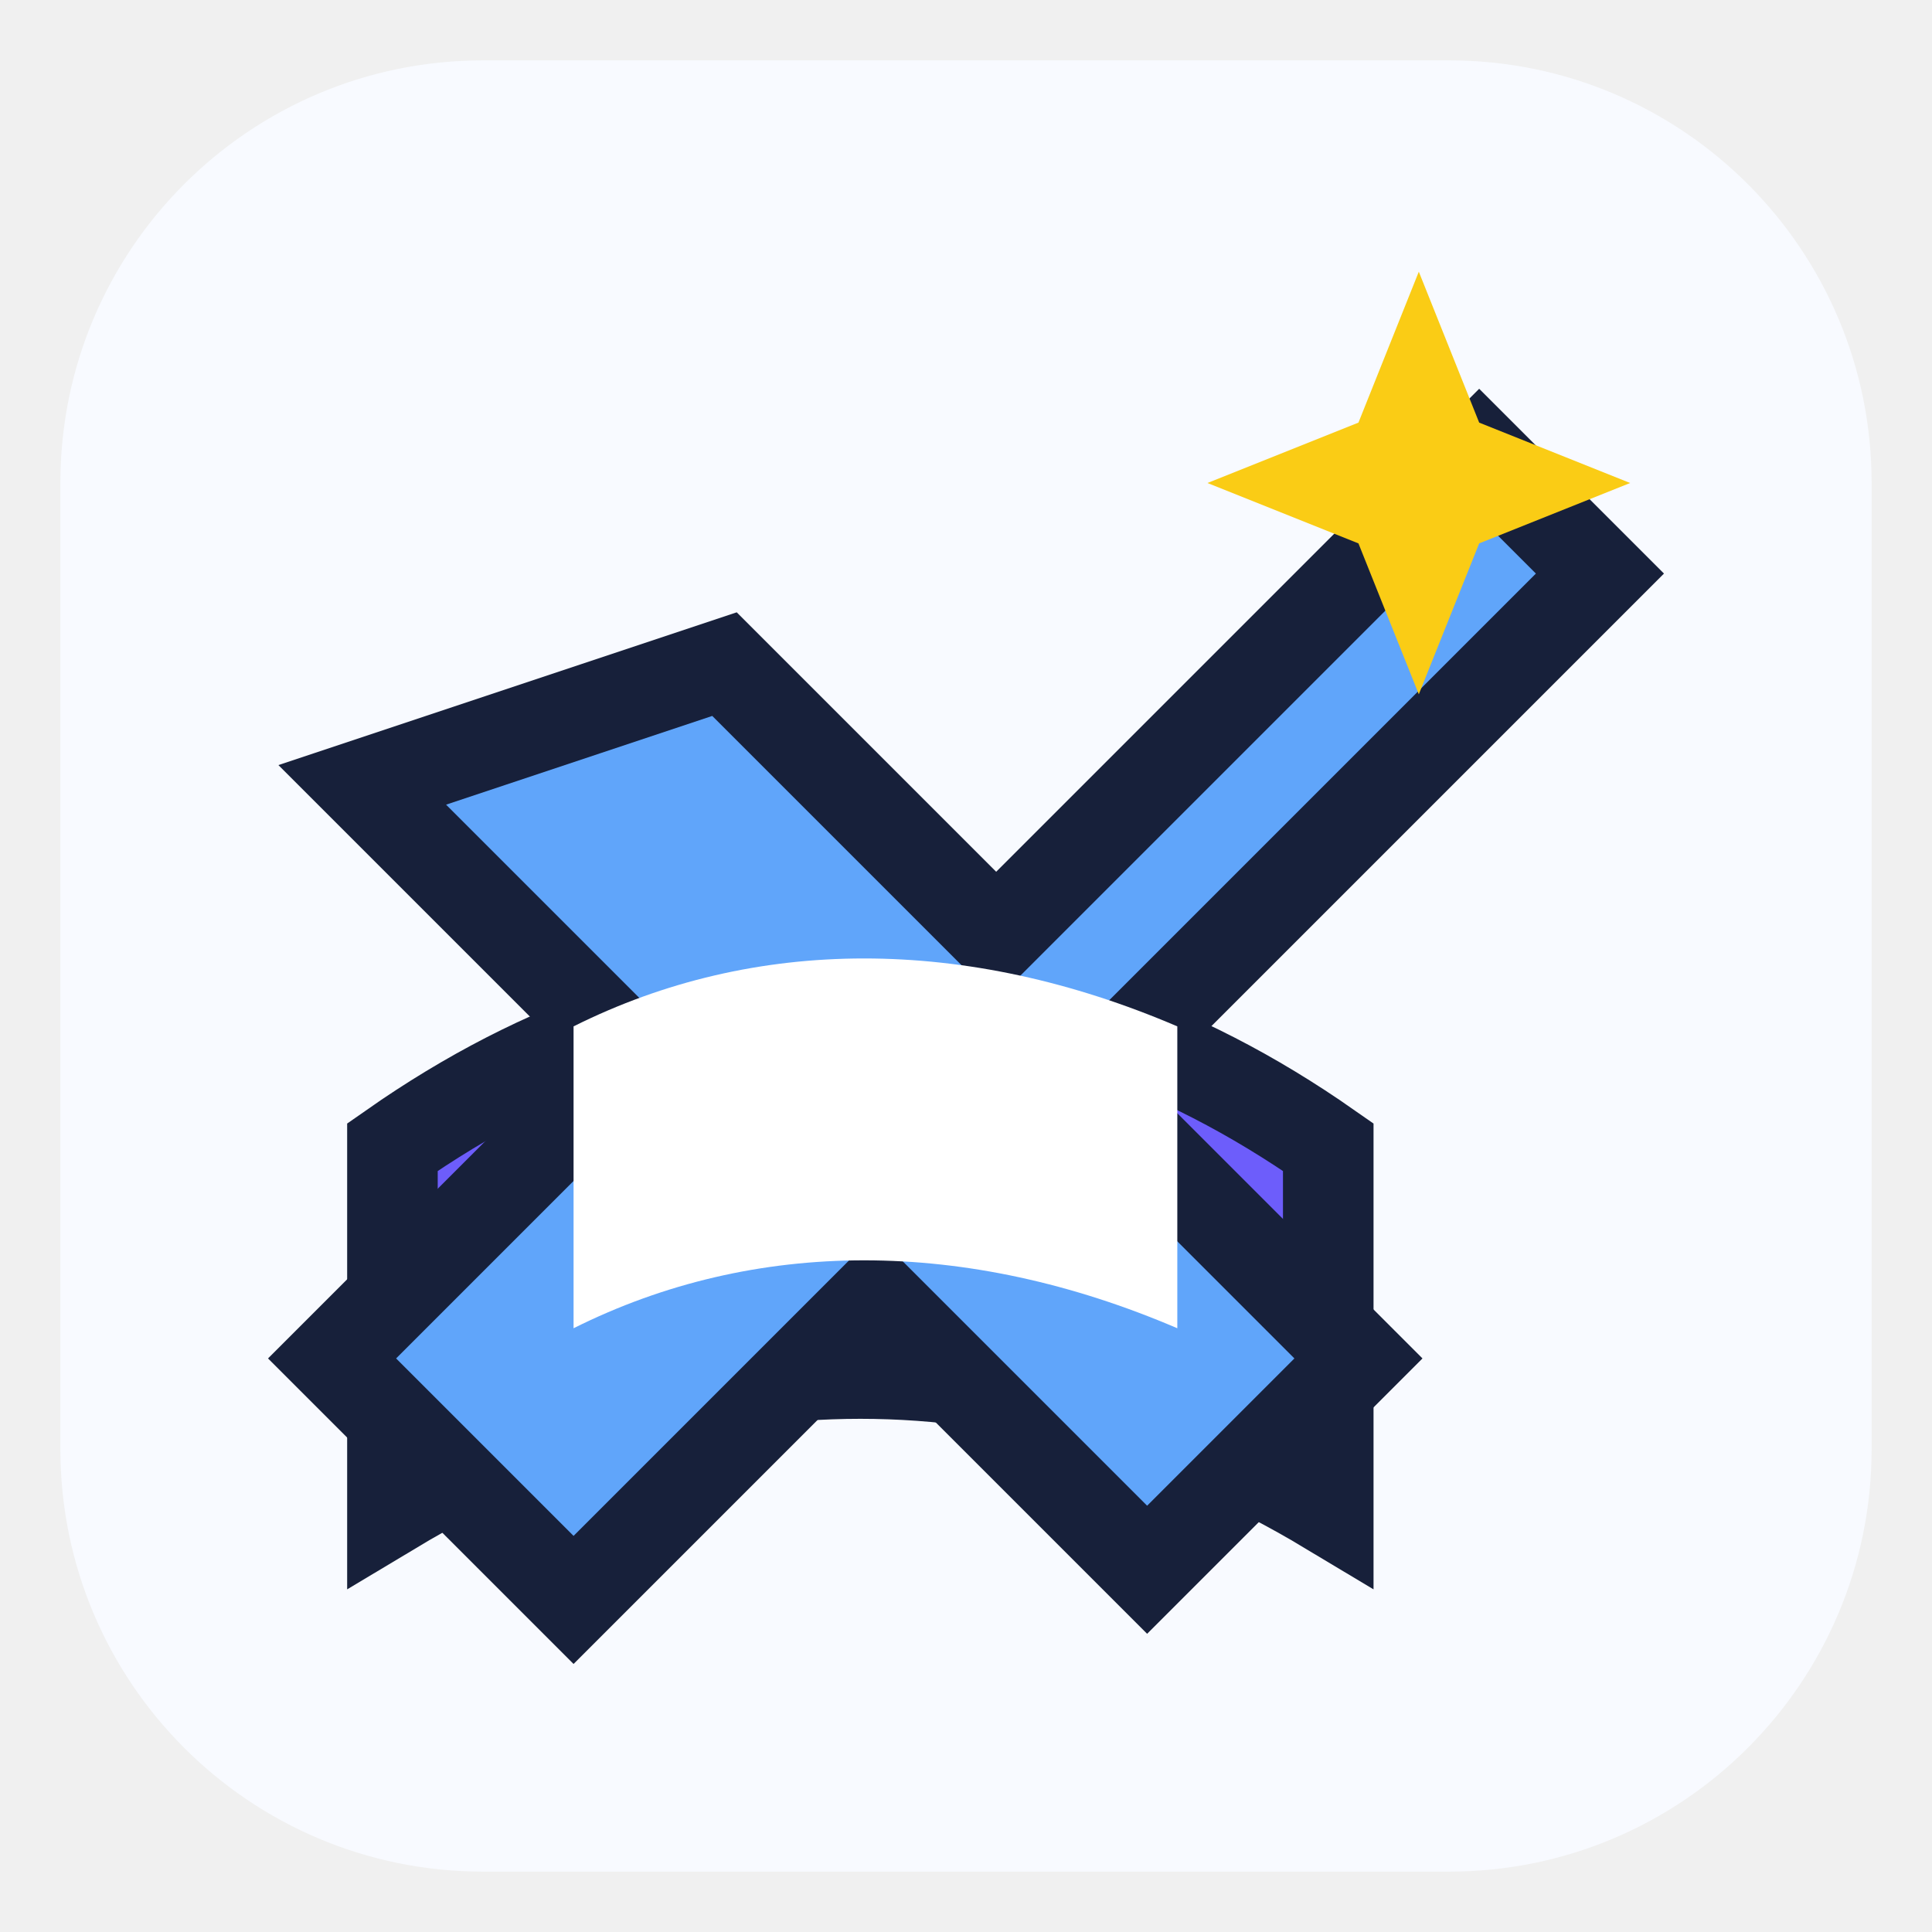
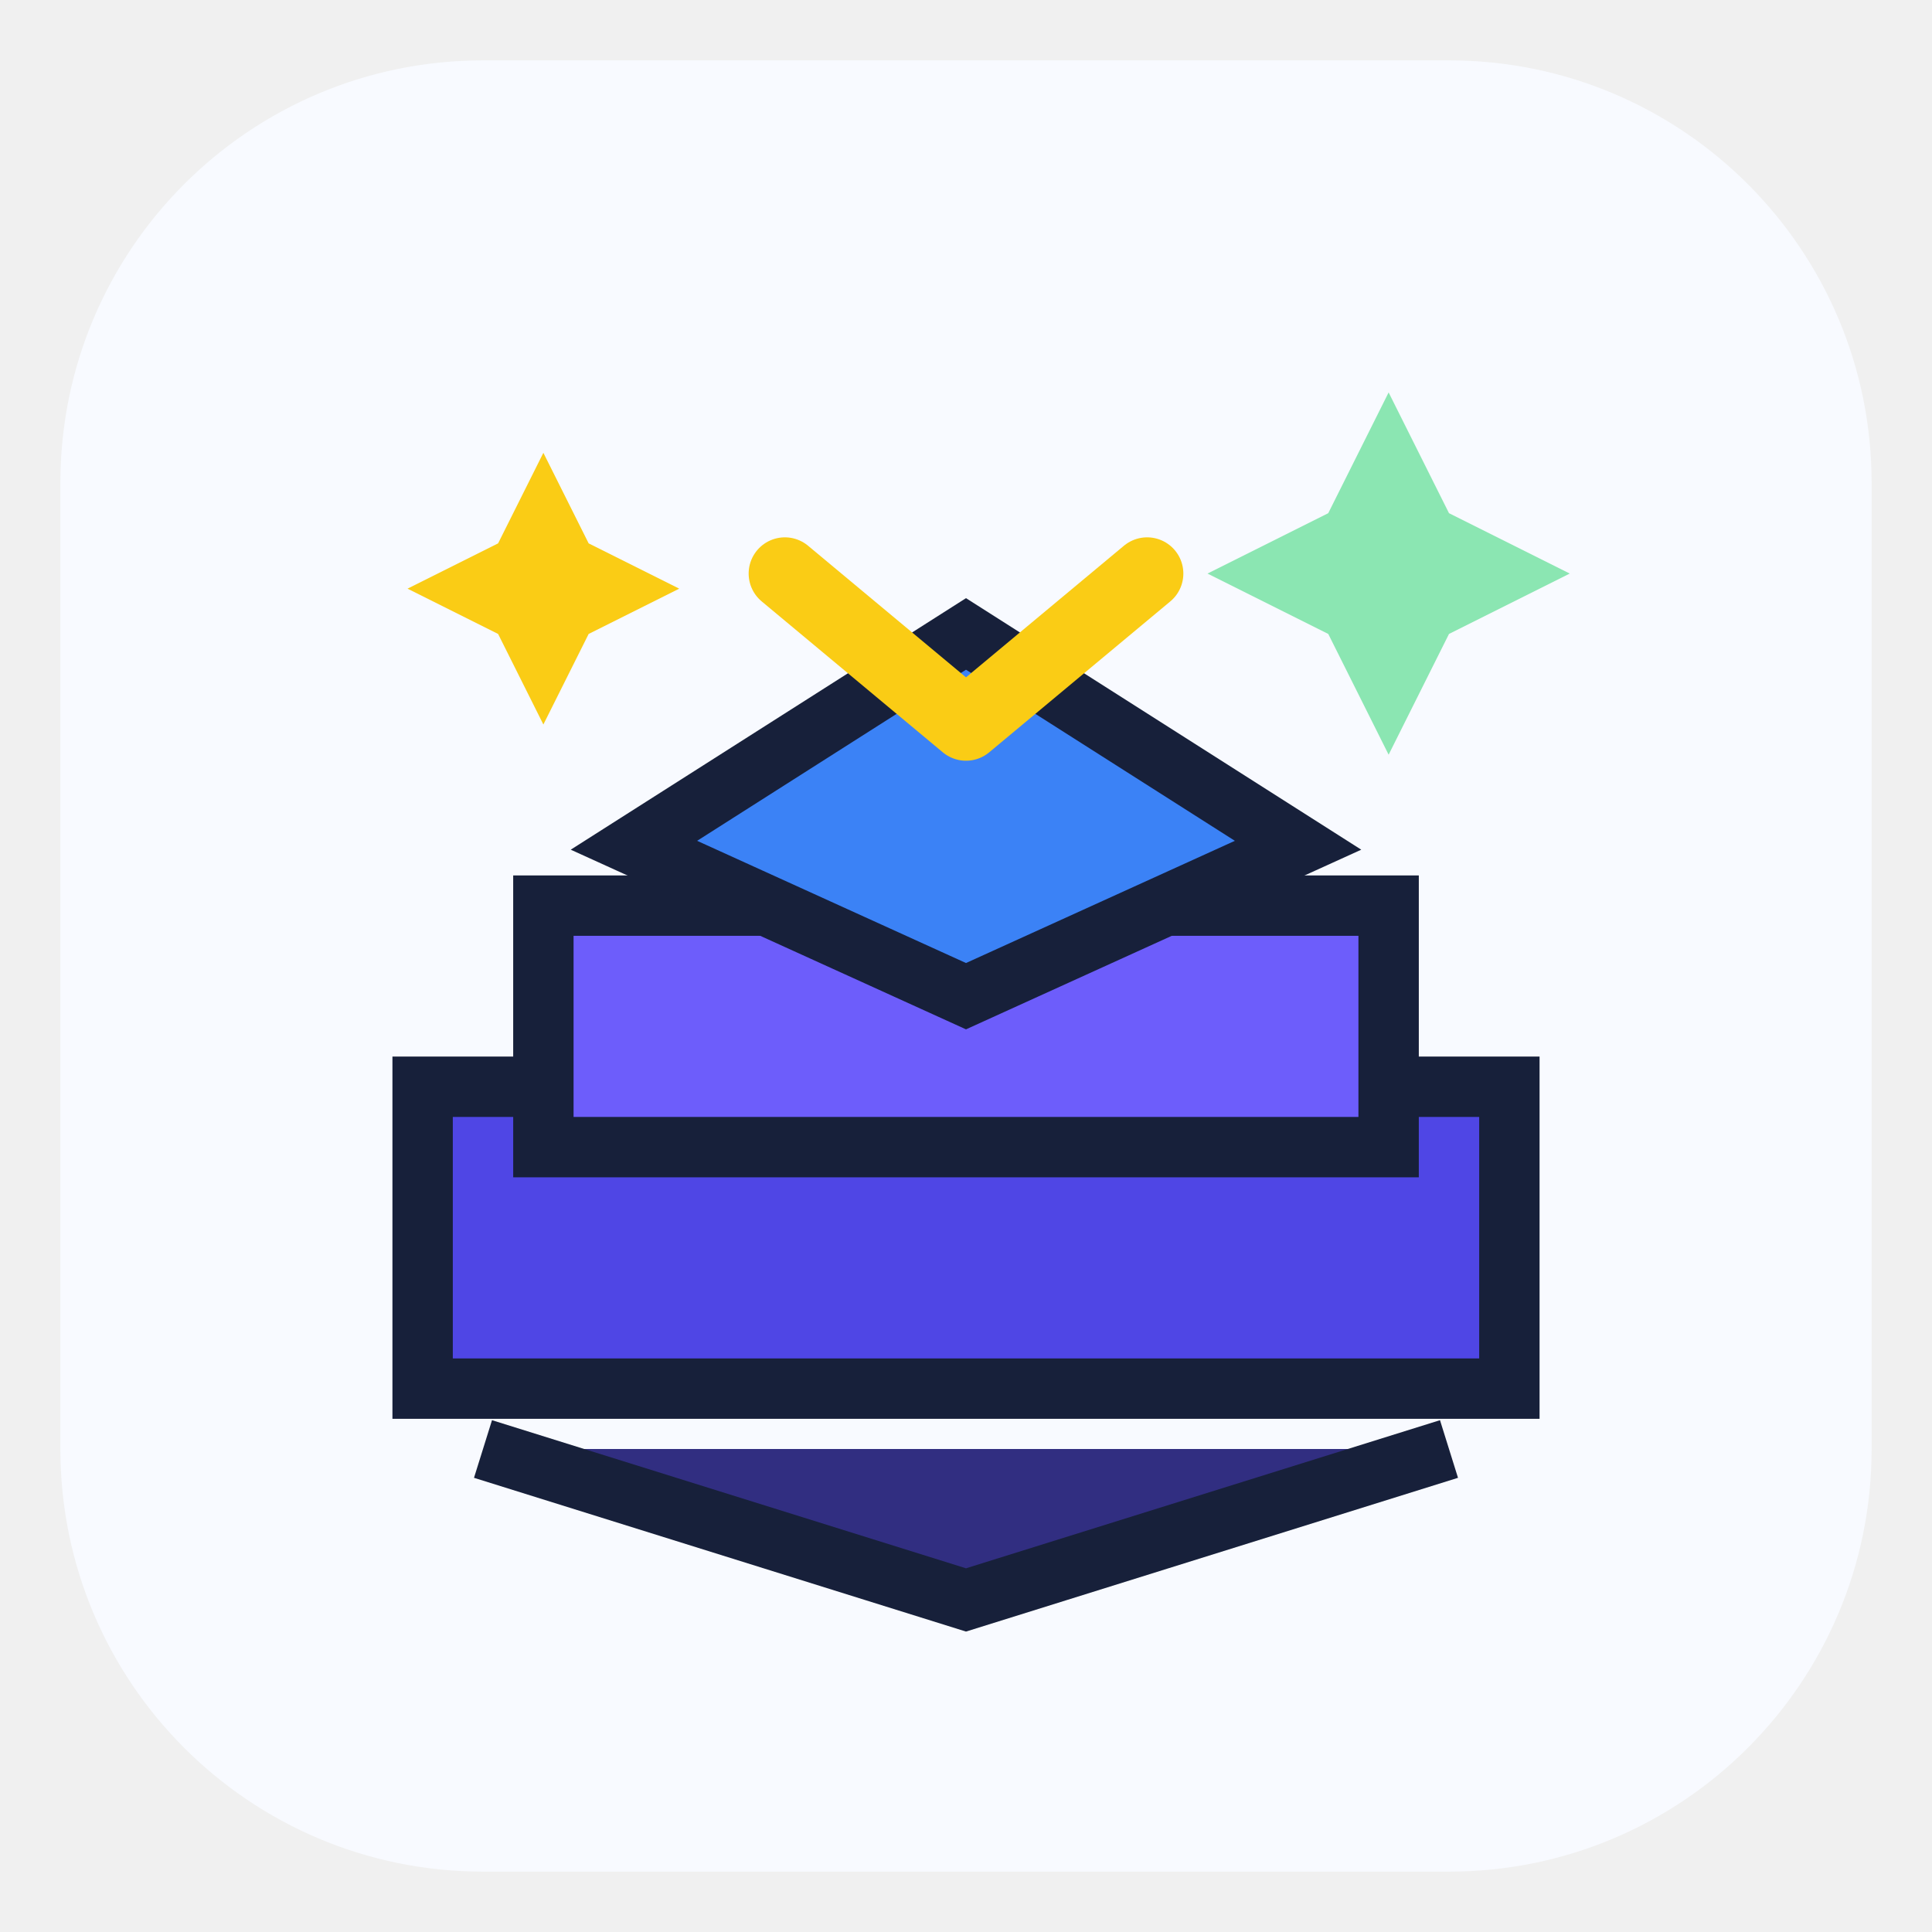
<svg xmlns="http://www.w3.org/2000/svg" viewBox="0 0 64 64">
  <rect x="2" y="2" width="60" height="60" rx="14" fill="#f8faff" />
-   <path d="M13 38c10-7 21-7 31 0v12c-10-6-21-6-31 0z" fill="#6d5dfb" stroke="#17203a" stroke-width="3" />
-   <path d="M24 22l9 9 16-16 4 4-17 17 9 9-7 7-9-9-10 10-8-8 10-10-9-9z" fill="#60a5fa" stroke="#17203a" stroke-width="3" />
-   <path d="M19 34c6-3 13-3 20 0v10c-7-3-14-3-20 0z" fill="#ffffff" />
-   <path d="M47 9l2 5 5 2-5 2-2 5-2-5-5-2 5-2z" fill="#facc15" />
+   <rect x="14" y="36" width="36" height="10" fill="#4f46e5" stroke="#17203a" stroke-width="2" />
+   <rect x="18" y="30" width="28" height="8" fill="#6d5dfb" stroke="#17203a" stroke-width="2" />
+   <path d="M21 28l11-7 11 7-11 5z" fill="#3b82f6" stroke="#17203a" stroke-width="2" />
+   <path d="M26 19l6 5 6-5" fill="none" stroke="#facc15" stroke-width="2.4" stroke-linecap="round" stroke-linejoin="round" />
+   <path d="M16 48l16 5 16-5" fill="#312e81" stroke="#17203a" stroke-width="2" />
+   <path d="M46 13l2 4 4 2-4 2-2 4-2-4-4-2 4-2z" fill="#8be6b2" />
+   <path d="M18 15l1.5 3 3 1.5-3 1.5-1.5 3-1.5-3-3-1.5 3-1.5z" fill="#facc15" />
</svg>
